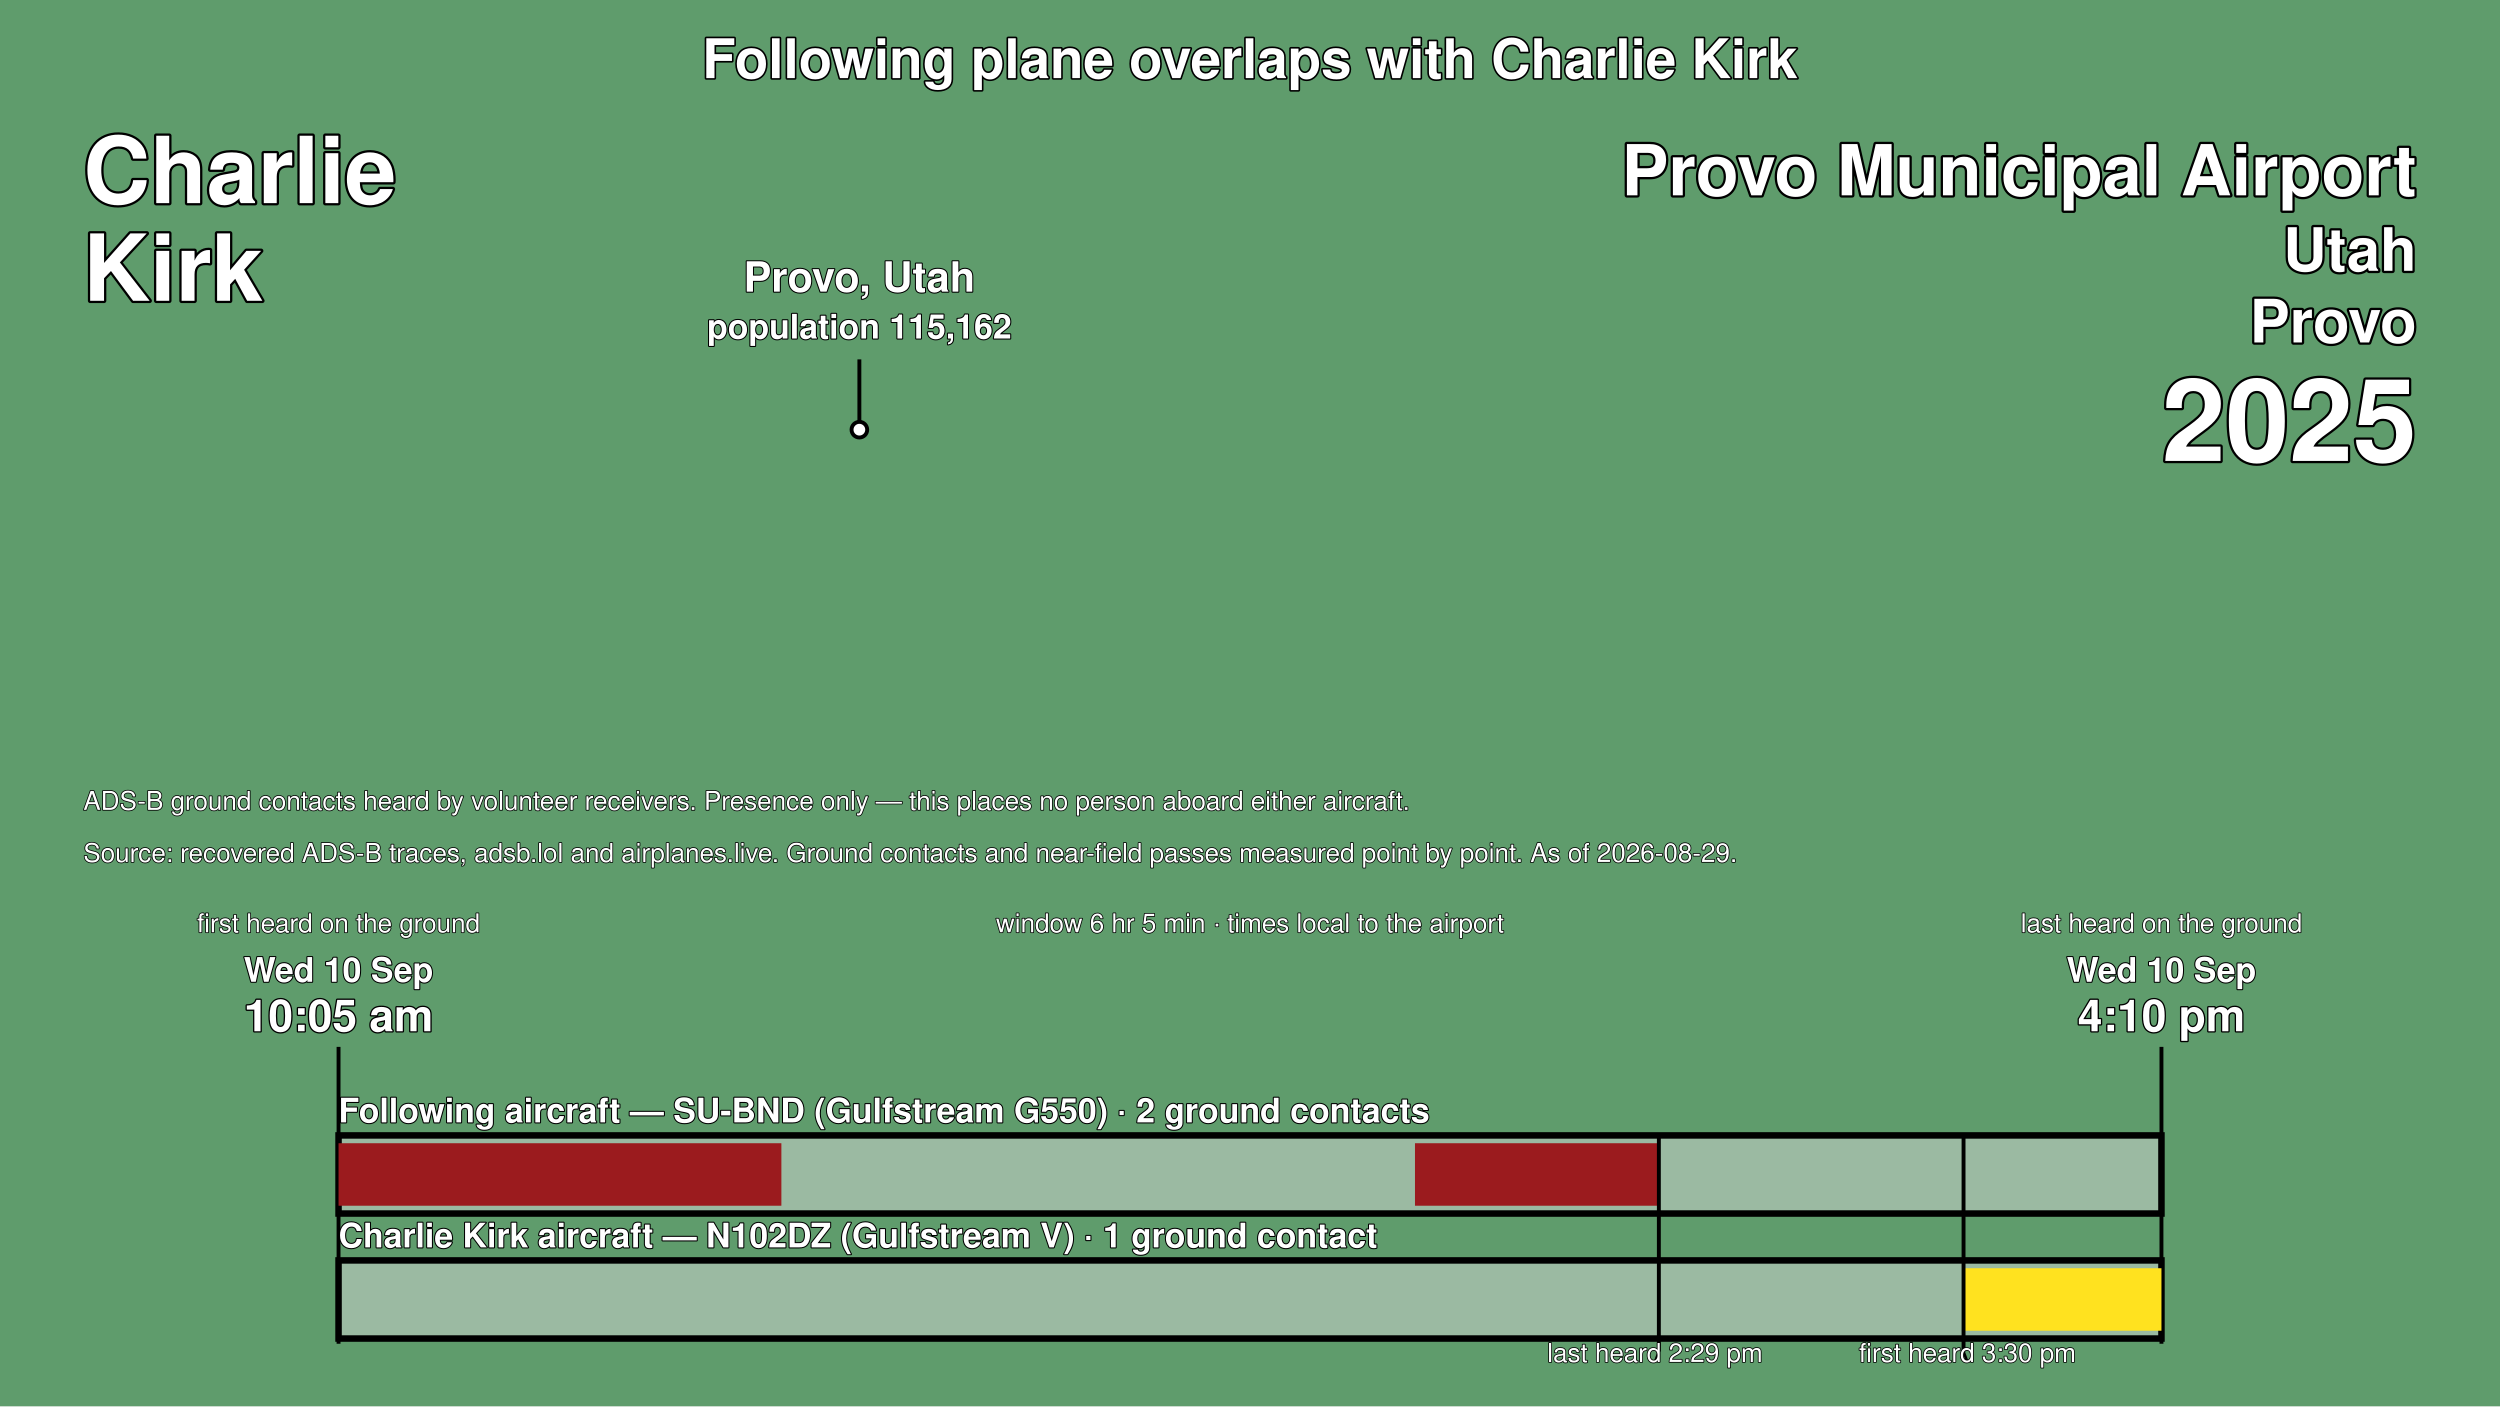
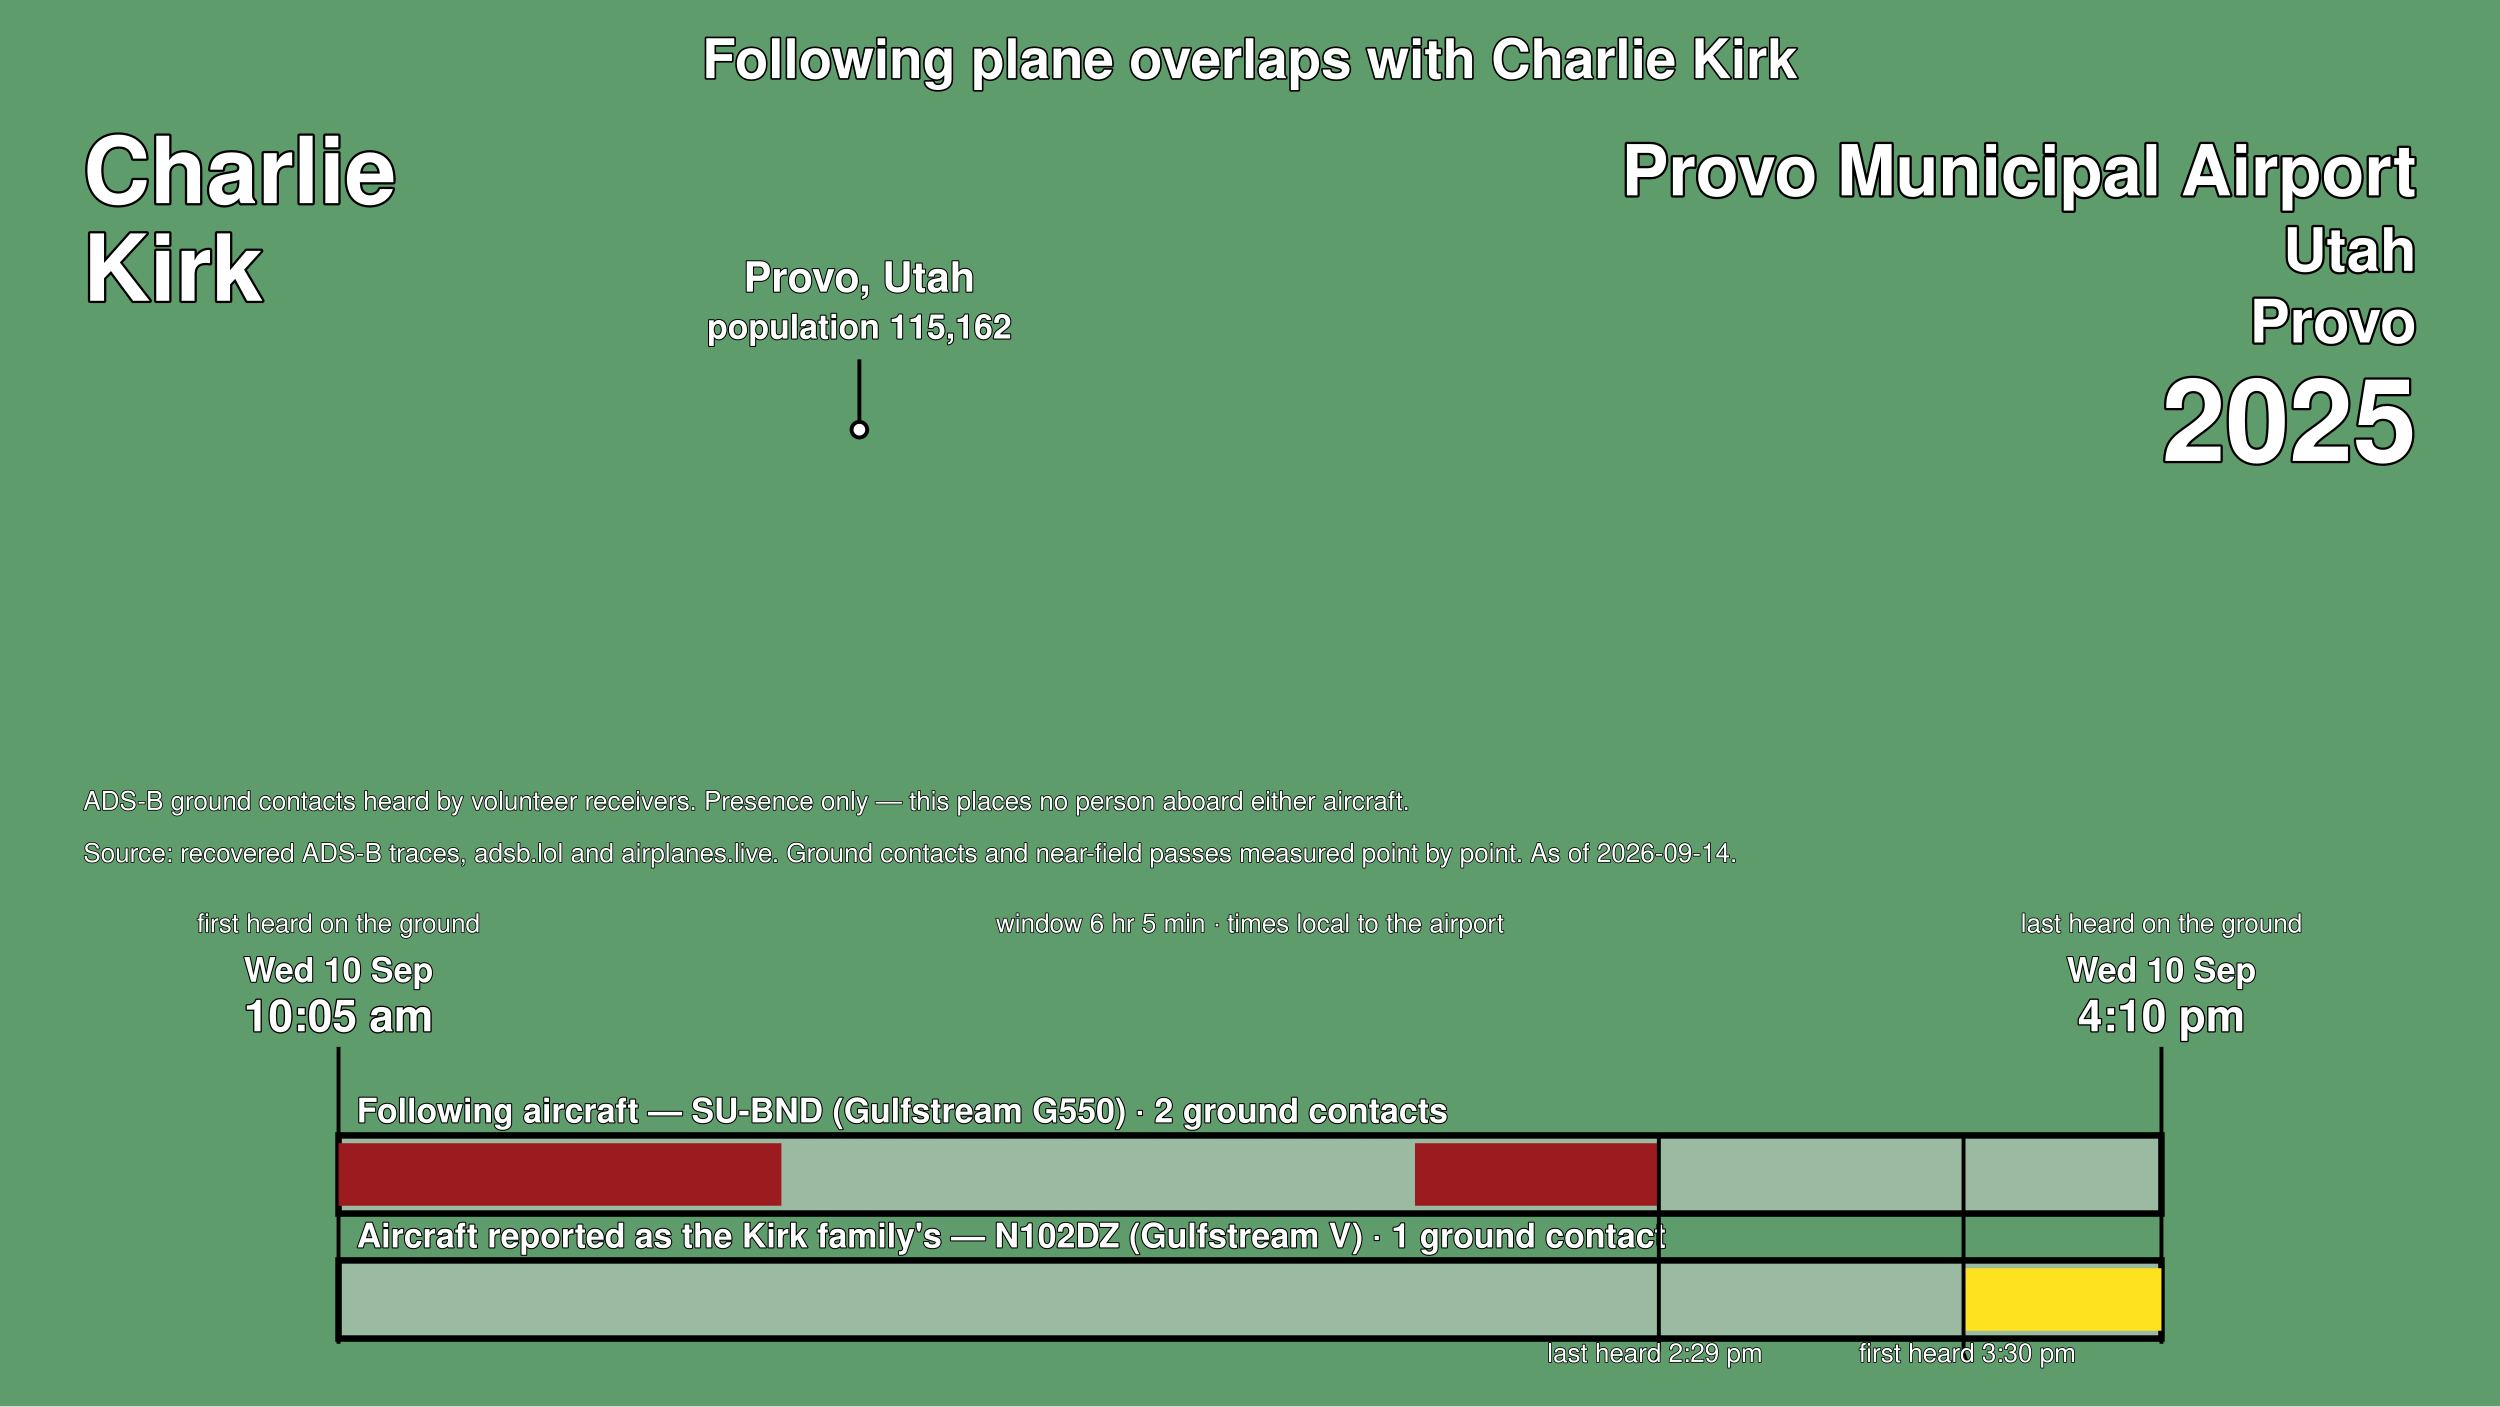
<svg xmlns="http://www.w3.org/2000/svg" viewBox="0 0 1920 1080" width="1920" height="1080" role="img">
  <rect x="0" y="0" width="1920" height="1080" fill="#5F9C6C" />
  <style>
    .t  { font-family: "Helvetica Neue", Helvetica, Arial, sans-serif;
          fill: #FFFFFF; stroke: #000000; paint-order: stroke; stroke-linejoin: round; }
    .xl { font-weight: 800; stroke-width: 3.5px; }
    .lg { font-weight: 600; stroke-width: 2.5px; }
    .md { font-weight: 700; stroke-width: 2px; }
    .sm { font-weight: 600; stroke-width: 1.6px; }
    .xs { font-size: 20px; font-weight: 500; stroke-width: 1.2px; }
  </style>
  <defs>
    <pattern id="passHatch" width="14" height="14" patternUnits="userSpaceOnUse" patternTransform="rotate(45)">
      <rect width="14" height="14" fill="#FFFFFF" fill-opacity="0.55" />
      <rect width="7" height="14" fill="#9B1B1E" />
    </pattern>
    <pattern id="passHatchK" width="14" height="14" patternUnits="userSpaceOnUse" patternTransform="rotate(45)">
      <rect width="14" height="14" fill="#FFFFFF" fill-opacity="0.55" />
      <rect width="7" height="14" fill="#FFE21F" />
    </pattern>
  </defs>
  <text class="t lg" font-size="42" x="960" y="60" text-anchor="middle">Following plane overlaps with Charlie Kirk</text>
  <text class="t xl" font-size="71" x="64" y="156">Charlie</text>
  <text class="t xl" font-size="71" x="64" y="231">Kirk</text>
  <text class="t xl" font-size="54" x="1856" y="150" text-anchor="end">Provo Municipal Airport</text>
  <text class="t xl" font-size="46" x="1856" y="208" text-anchor="end">Utah</text>
  <text class="t xl" font-size="46" x="1856" y="263" text-anchor="end">Provo</text>
  <text class="t xl" font-size="88" x="1856" y="354" text-anchor="end">2025</text>
  <text class="t sm" font-size="32" x="660" y="224" text-anchor="middle">Provo, Utah</text>
  <text class="t sm" font-size="26" x="660" y="260" text-anchor="middle">population 115,162</text>
  <line x1="660" y1="276" x2="660" y2="330" stroke="#000000" stroke-width="3" />
  <circle cx="660" cy="330" r="6" fill="#FFFFFF" stroke="#000000" stroke-width="3" />
  <text class="t xs" x="260" y="716" text-anchor="middle">first heard on the ground</text>
  <text class="t sm" font-size="26" x="260" y="754" text-anchor="middle">Wed 10 Sep</text>
  <text class="t md" font-size="34" x="260" y="792" text-anchor="middle">10:05 am</text>
  <line x1="260" y1="804" x2="260" y2="1032" stroke="#000000" stroke-width="3" />
  <text class="t xs" x="1660" y="716" text-anchor="middle">last heard on the ground</text>
  <text class="t sm" font-size="26" x="1660" y="754" text-anchor="middle">Wed 10 Sep</text>
  <text class="t md" font-size="34" x="1660" y="792" text-anchor="middle">4:10 pm</text>
  <line x1="1660" y1="804" x2="1660" y2="1032" stroke="#000000" stroke-width="3" />
  <text class="t xs" x="960" y="716" text-anchor="middle">window 6 hr 5 min · times local to the airport</text>
-   <text class="t sm" font-size="26" x="260" y="862">Following aircraft — SU-BND (Gulfstream G550) · 2 ground contacts</text>
+   <text class="t sm" font-size="26" x="274" y="862">Following aircraft — SU-BND (Gulfstream G550) · 2 ground contacts</text>
  <rect x="260" y="872" width="1400" height="60" fill="#D9D9D9" fill-opacity="0.5" stroke="#000000" stroke-width="5" />
  <rect x="260.0" y="878" width="340.1" height="48" fill="#9B1B1E" />
  <rect x="1086.7" y="878" width="187.2" height="48" fill="#9B1B1E" />
-   <text class="t sm" font-size="26" x="260" y="958">Charlie Kirk aircraft — N102DZ (Gulfstream V) · 1 ground contact</text>
+   <text class="t sm" font-size="26" x="274" y="958">Aircraft reported as the Kirk family's — N102DZ (Gulfstream V) · 1 ground contact</text>
  <rect x="260" y="968" width="1400" height="60" fill="#D9D9D9" fill-opacity="0.5" stroke="#000000" stroke-width="5" />
  <rect x="1508.4" y="974" width="151.6" height="48" fill="#FFE21F" />
  <line x1="1508" y1="872" x2="1508" y2="1038" stroke="#000000" stroke-width="3" />
  <line x1="1508" y1="1038" x2="1511" y2="1046" stroke="#000000" stroke-width="2" />
  <text class="t xs" x="1511" y="1046" text-anchor="middle">first heard 3:30 pm</text>
  <line x1="1274" y1="872" x2="1274" y2="1038" stroke="#000000" stroke-width="3" />
  <line x1="1274" y1="1038" x2="1271" y2="1046" stroke="#000000" stroke-width="2" />
  <text class="t xs" x="1271" y="1046" text-anchor="middle">last heard 2:29 pm</text>
  <text class="t xs" font-size="22" x="64" y="622">ADS-B ground contacts heard by volunteer receivers. Presence only — this places no person aboard either aircraft.</text>
-   <text class="t xs" font-size="22" x="64" y="662">Source: recovered ADS-B traces, adsb.lol and airplanes.live. Ground contacts and near-field passes measured point by point. As of 2026-08-29.</text>
+   <text class="t xs" font-size="22" x="64" y="662">Source: recovered ADS-B traces, adsb.lol and airplanes.live. Ground contacts and near-field passes measured point by point. As of 2026-09-14.</text>
</svg>
